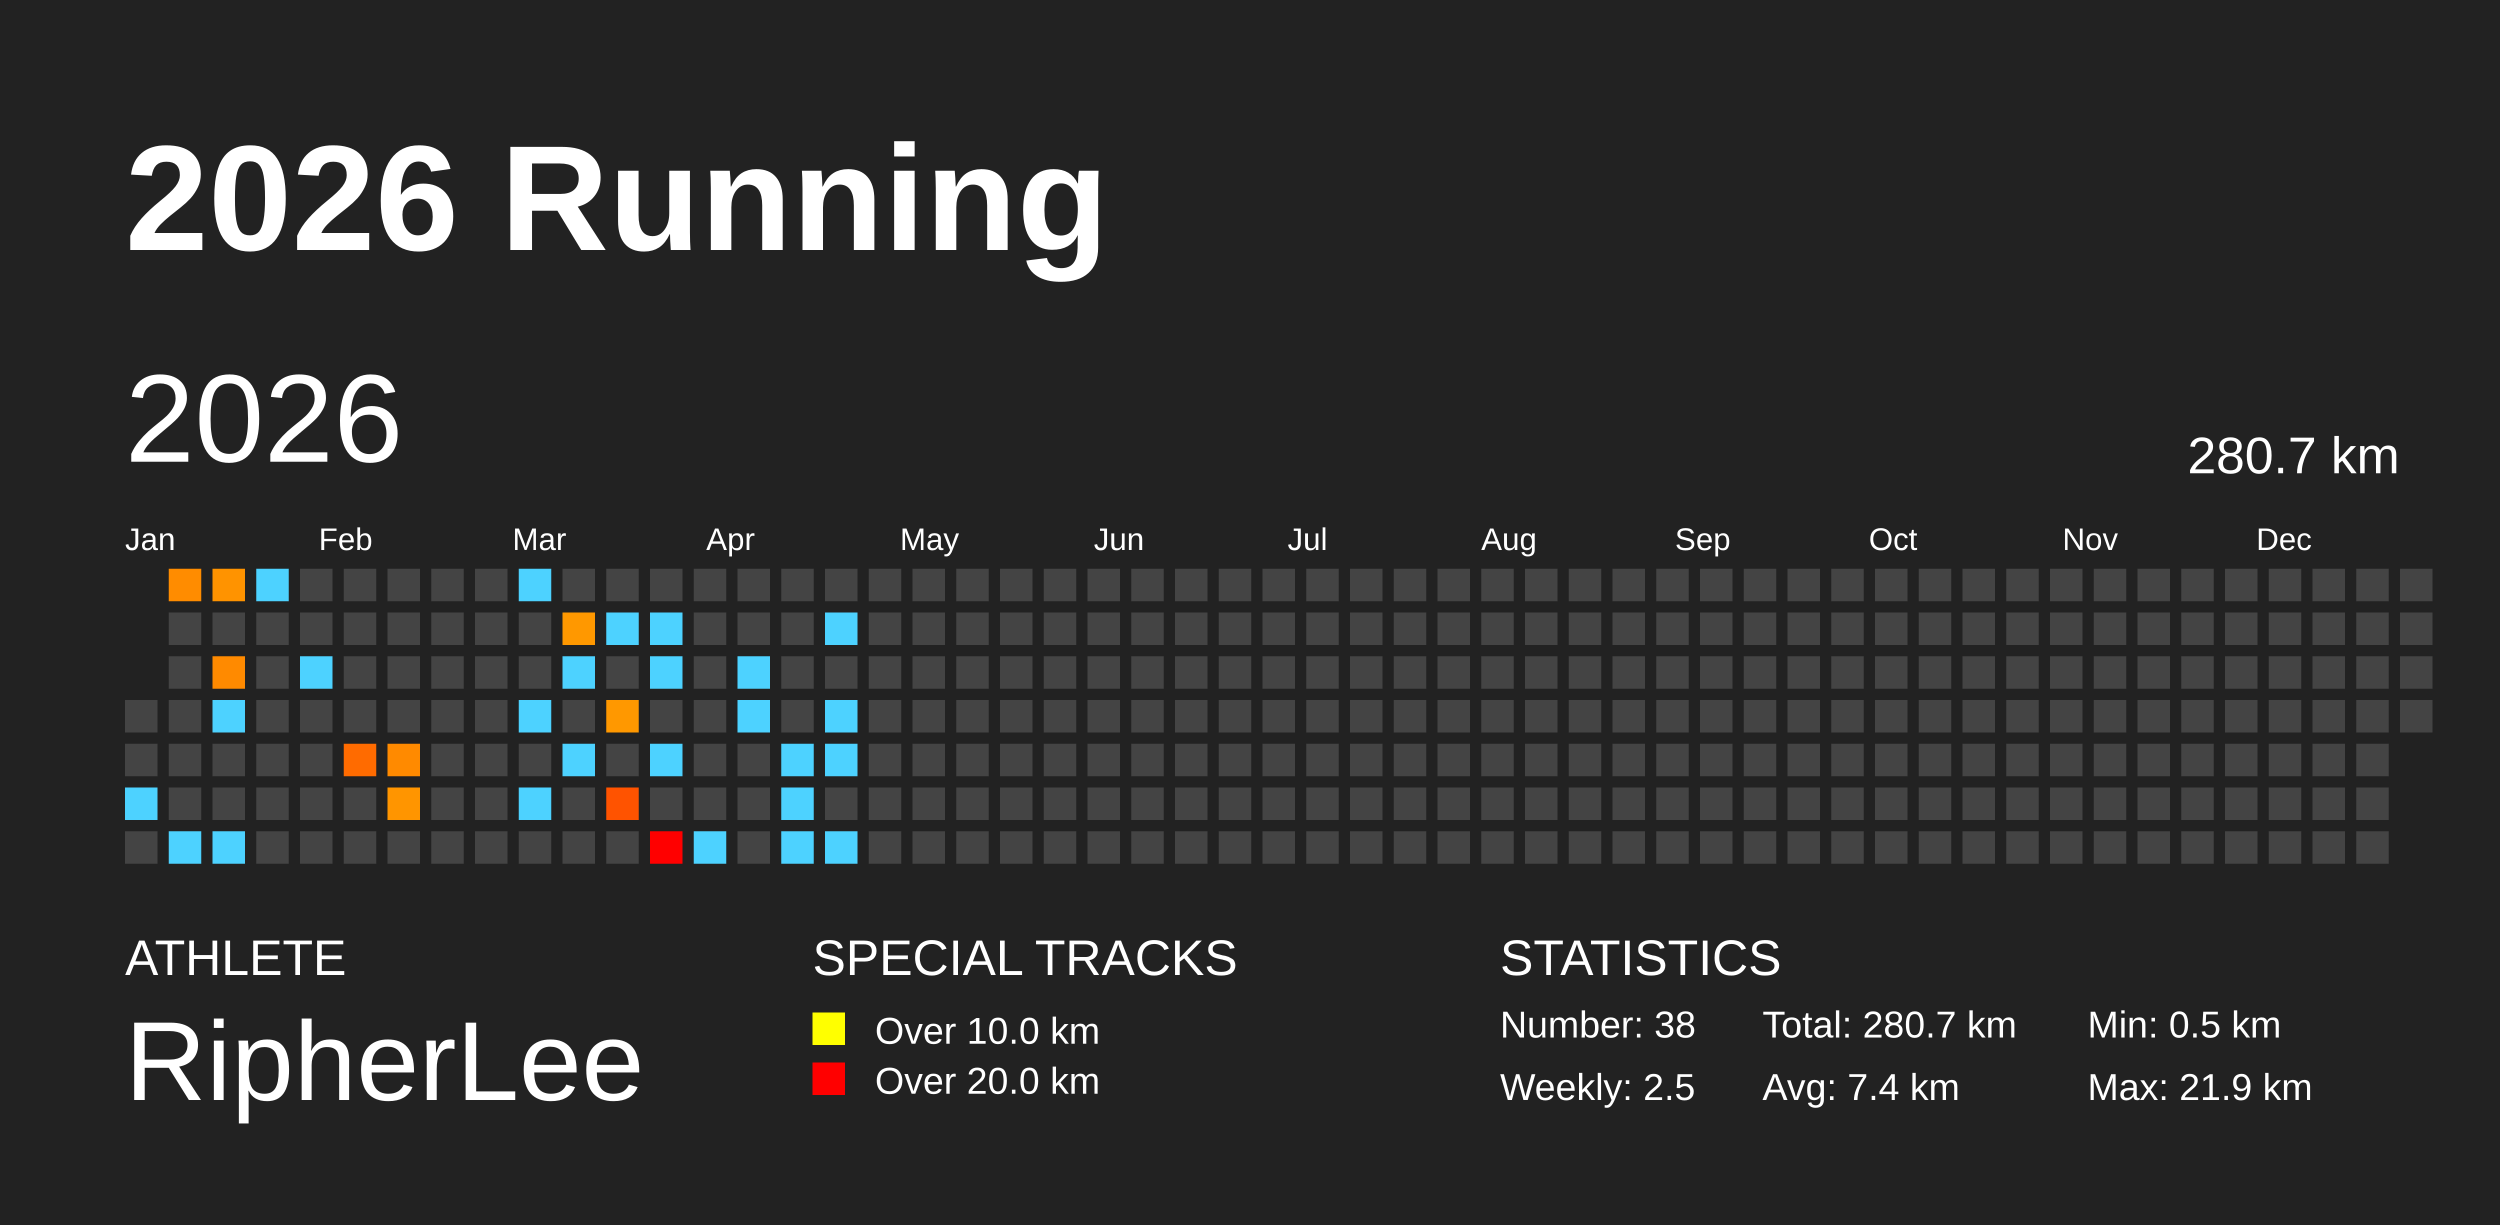
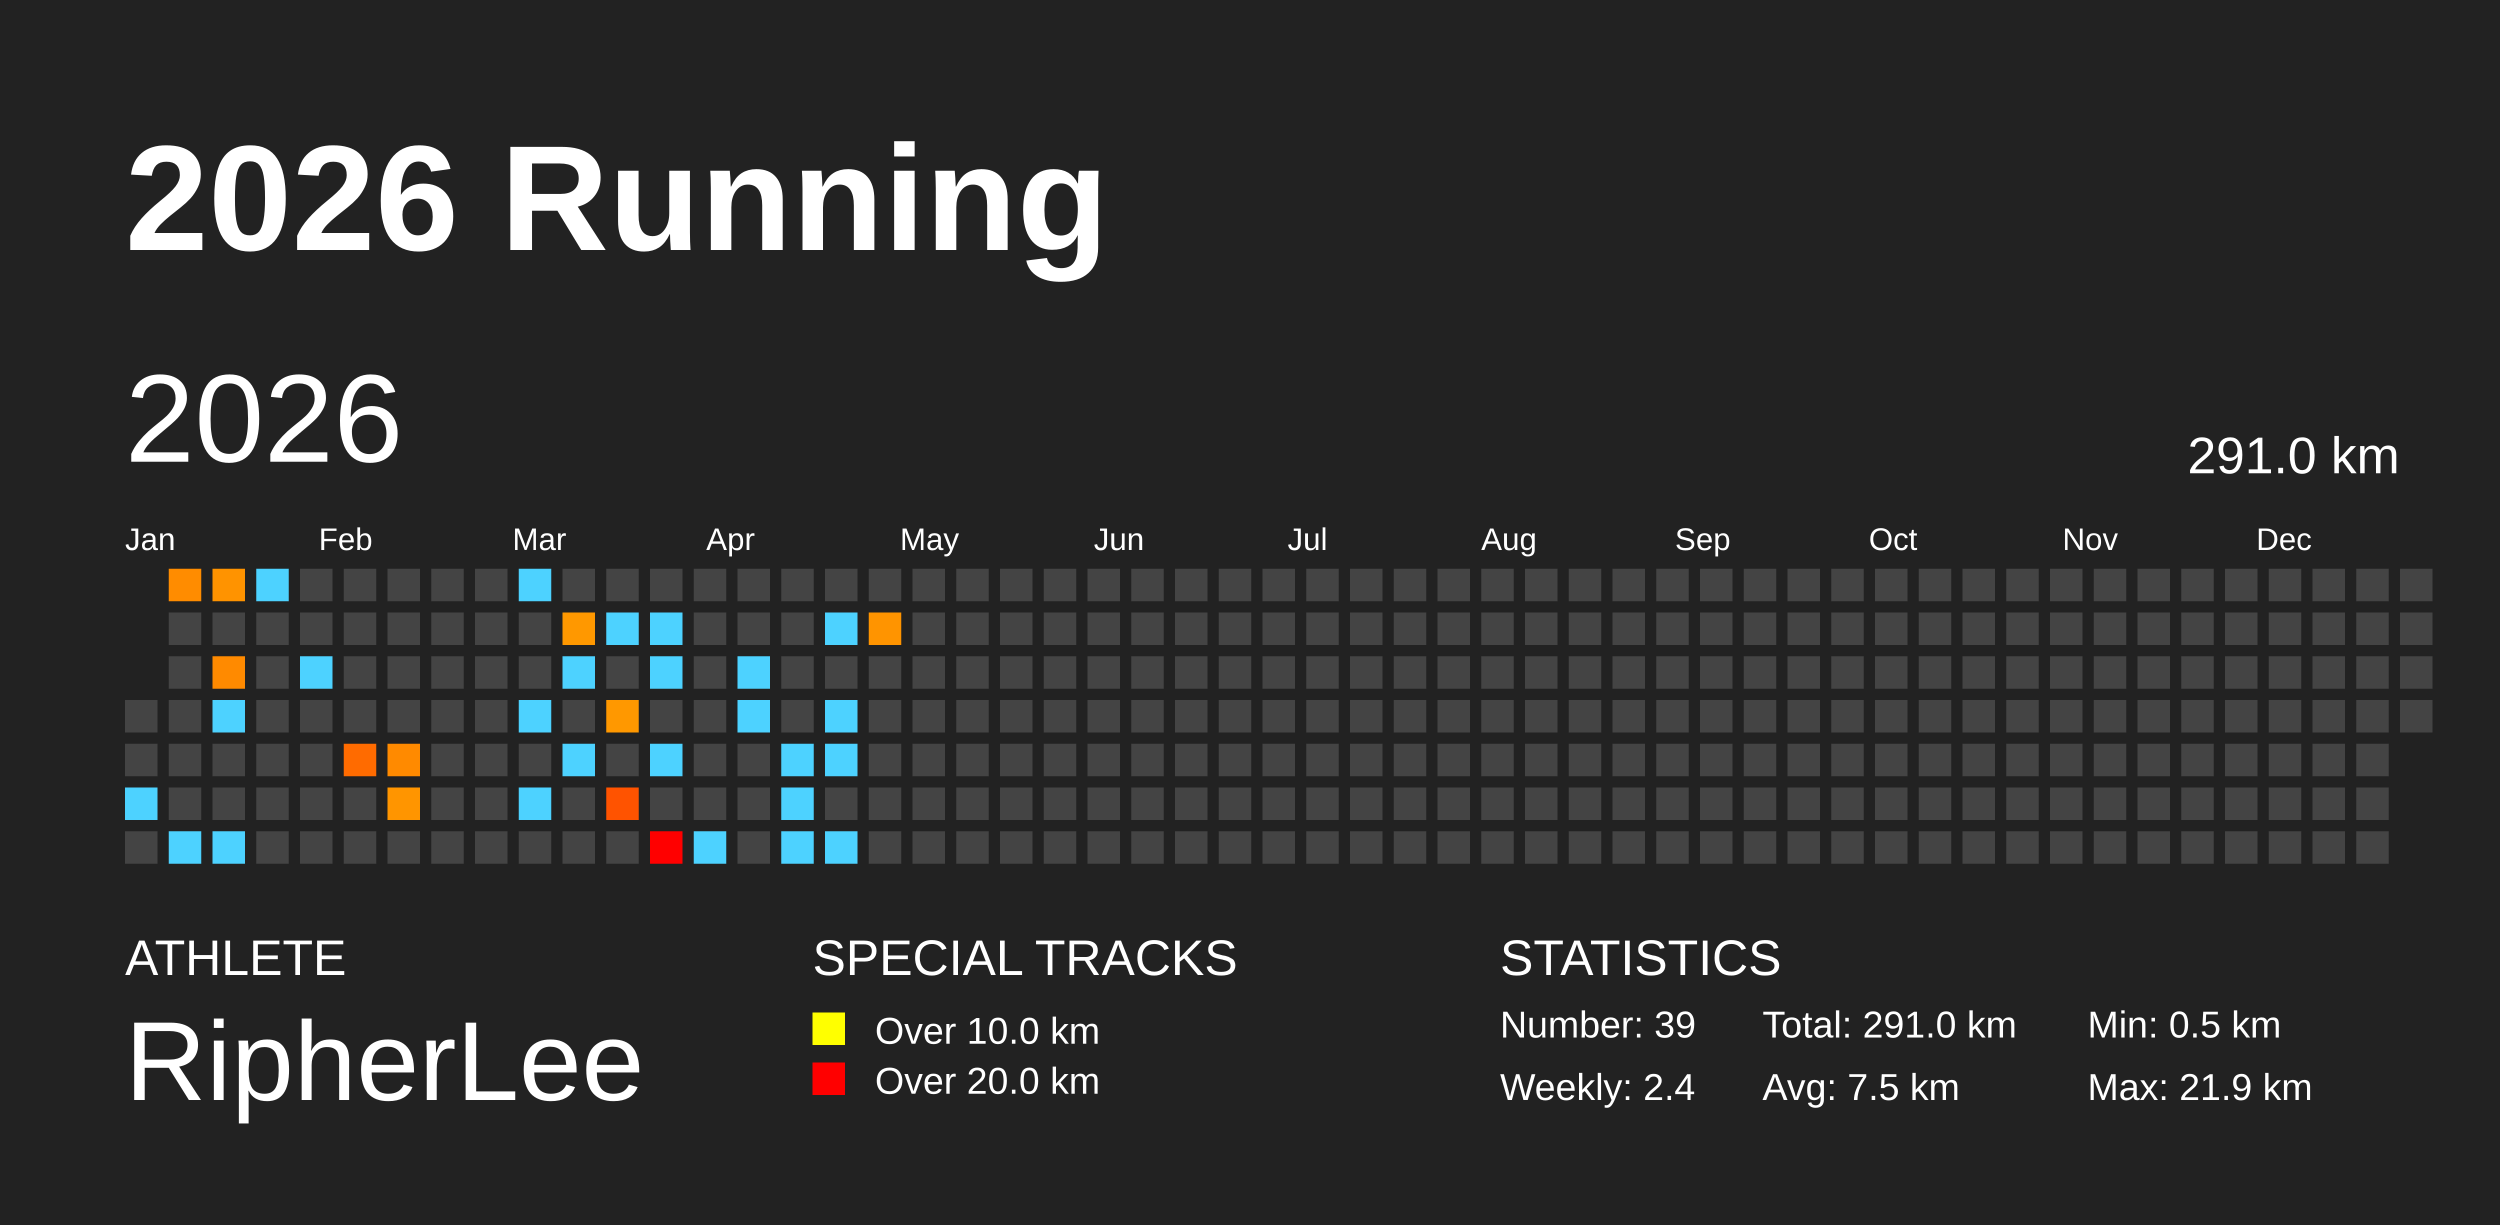
<svg xmlns="http://www.w3.org/2000/svg" baseProfile="full" height="98mm" version="1.1" viewBox="0,0,200,98" width="200mm">
  <defs />
  <rect fill="#222222" height="98" width="200" x="0" y="0" />
  <text fill="#FFFFFF" style="font-size:12px; font-family:Arial; font-weight:bold;" x="10" y="20">2026 Running</text>
  <text fill="#FFFFFF" style="font-size:4px; font-family:Arial" x="10" y="78">ATHLETE</text>
  <text fill="#FFFFFF" style="font-size:9px; font-family:Arial" x="10" y="88">RipherLee</text>
  <text fill="#FFFFFF" style="font-size:4px; font-family:Arial" x="65" y="78">SPECIAL TRACKS</text>
  <rect fill="yellow" height="2.6" width="2.6" x="65" y="81" />
  <text fill="#FFFFFF" style="font-size:3px; font-family:Arial" x="70" y="83.5">Over 10.0 km</text>
  <rect fill="red" height="2.6" width="2.6" x="65" y="85" />
  <text fill="#FFFFFF" style="font-size:3px; font-family:Arial" x="70" y="87.5">Over 20.0 km</text>
  <text fill="#FFFFFF" style="font-size:4px; font-family:Arial" x="120" y="78">STATISTICS</text>
-   <text fill="#FFFFFF" style="font-size:3px; font-family:Arial" x="120" y="83">Number: 38</text>
-   <text fill="#FFFFFF" style="font-size:3px; font-family:Arial" x="120" y="88">Weekly: 2.5</text>
-   <text fill="#FFFFFF" style="font-size:3px; font-family:Arial" x="141" y="83">Total: 280.7 km</text>
-   <text fill="#FFFFFF" style="font-size:3px; font-family:Arial" x="141" y="88">Avg: 7.4 km</text>
+   <text fill="#FFFFFF" style="font-size:3px; font-family:Arial" x="120" y="83">Number: 39</text>
+   <text fill="#FFFFFF" style="font-size:3px; font-family:Arial" x="120" y="88">Weekly: 2.4</text>
+   <text fill="#FFFFFF" style="font-size:3px; font-family:Arial" x="141" y="83">Total: 291.0 km</text>
+   <text fill="#FFFFFF" style="font-size:3px; font-family:Arial" x="141" y="88">Avg: 7.5 km</text>
  <text fill="#FFFFFF" style="font-size:3px; font-family:Arial" x="167" y="83">Min: 0.5 km</text>
  <text fill="#FFFFFF" style="font-size:3px; font-family:Arial" x="167" y="88">Max: 21.9 km</text>
  <text dominant-baseline="hanging" fill="#FFFFFF" style="font-size:10.0px; font-family:Arial;" x="10" y="30">2026</text>
-   <text dominant-baseline="hanging" fill="#FFFFFF" style="font-size:4.125px; font-family:Arial;" x="175" y="35">280.7 km</text>
+   <text dominant-baseline="hanging" fill="#FFFFFF" style="font-size:4.125px; font-family:Arial;" x="175" y="35">291.0 km</text>
  <text fill="#FFFFFF" style="font-size:2.5px; font-family:Arial" x="10.0" y="44">Jan</text>
  <text fill="#FFFFFF" style="font-size:2.5px; font-family:Arial" x="25.5" y="44">Feb</text>
  <text fill="#FFFFFF" style="font-size:2.5px; font-family:Arial" x="41.0" y="44">Mar</text>
  <text fill="#FFFFFF" style="font-size:2.5px; font-family:Arial" x="56.5" y="44">Apr</text>
  <text fill="#FFFFFF" style="font-size:2.5px; font-family:Arial" x="72.0" y="44">May</text>
  <text fill="#FFFFFF" style="font-size:2.5px; font-family:Arial" x="87.5" y="44">Jun</text>
  <text fill="#FFFFFF" style="font-size:2.5px; font-family:Arial" x="103.0" y="44">Jul</text>
  <text fill="#FFFFFF" style="font-size:2.5px; font-family:Arial" x="118.5" y="44">Aug</text>
  <text fill="#FFFFFF" style="font-size:2.5px; font-family:Arial" x="134.0" y="44">Sep</text>
  <text fill="#FFFFFF" style="font-size:2.5px; font-family:Arial" x="149.5" y="44">Oct</text>
  <text fill="#FFFFFF" style="font-size:2.5px; font-family:Arial" x="165.0" y="44">Nov</text>
  <text fill="#FFFFFF" style="font-size:2.5px; font-family:Arial" x="180.5" y="44">Dec</text>
  <rect fill="#444444" height="2.6" width="2.6" x="10.0" y="56.0" />
  <rect fill="#444444" height="2.6" width="2.6" x="10.0" y="59.5" />
  <rect fill="#4dd2ff" height="2.6" width="2.6" x="10.0" y="63.0" />
  <rect fill="#444444" height="2.6" width="2.6" x="10.0" y="66.5" />
  <rect fill="#ff8c00" height="2.6" width="2.6" x="13.5" y="45.5" />
  <rect fill="#444444" height="2.6" width="2.6" x="13.5" y="49.0" />
  <rect fill="#444444" height="2.6" width="2.6" x="13.5" y="52.5" />
  <rect fill="#444444" height="2.6" width="2.6" x="13.5" y="56.0" />
  <rect fill="#444444" height="2.6" width="2.6" x="13.5" y="59.5" />
  <rect fill="#444444" height="2.6" width="2.6" x="13.5" y="63.0" />
  <rect fill="#4dd2ff" height="2.6" width="2.6" x="13.5" y="66.5" />
  <rect fill="#ff9300" height="2.6" width="2.6" x="17.0" y="45.5" />
  <rect fill="#444444" height="2.6" width="2.6" x="17.0" y="49.0" />
  <rect fill="#ff8a00" height="2.6" width="2.6" x="17.0" y="52.5" />
  <rect fill="#4dd2ff" height="2.6" width="2.6" x="17.0" y="56.0" />
  <rect fill="#444444" height="2.6" width="2.6" x="17.0" y="59.5" />
  <rect fill="#444444" height="2.6" width="2.6" x="17.0" y="63.0" />
  <rect fill="#4dd2ff" height="2.6" width="2.6" x="17.0" y="66.5" />
  <rect fill="#4dd2ff" height="2.6" width="2.6" x="20.5" y="45.5" />
  <rect fill="#444444" height="2.6" width="2.6" x="20.5" y="49.0" />
  <rect fill="#444444" height="2.6" width="2.6" x="20.5" y="52.5" />
  <rect fill="#444444" height="2.6" width="2.6" x="20.5" y="56.0" />
  <rect fill="#444444" height="2.6" width="2.6" x="20.5" y="59.5" />
  <rect fill="#444444" height="2.6" width="2.6" x="20.5" y="63.0" />
  <rect fill="#444444" height="2.6" width="2.6" x="20.5" y="66.5" />
  <rect fill="#444444" height="2.6" width="2.6" x="24.0" y="45.5" />
  <rect fill="#444444" height="2.6" width="2.6" x="24.0" y="49.0" />
  <rect fill="#4dd2ff" height="2.6" width="2.6" x="24.0" y="52.5" />
  <rect fill="#444444" height="2.6" width="2.6" x="24.0" y="56.0" />
  <rect fill="#444444" height="2.6" width="2.6" x="24.0" y="59.5" />
  <rect fill="#444444" height="2.6" width="2.6" x="24.0" y="63.0" />
  <rect fill="#444444" height="2.6" width="2.6" x="24.0" y="66.5" />
  <rect fill="#444444" height="2.6" width="2.6" x="27.5" y="45.5" />
  <rect fill="#444444" height="2.6" width="2.6" x="27.5" y="49.0" />
  <rect fill="#444444" height="2.6" width="2.6" x="27.5" y="52.5" />
  <rect fill="#444444" height="2.6" width="2.6" x="27.5" y="56.0" />
  <rect fill="#ff6b00" height="2.6" width="2.6" x="27.5" y="59.5" />
  <rect fill="#444444" height="2.6" width="2.6" x="27.5" y="63.0" />
  <rect fill="#444444" height="2.6" width="2.6" x="27.5" y="66.5" />
  <rect fill="#444444" height="2.6" width="2.6" x="31.0" y="45.5" />
  <rect fill="#444444" height="2.6" width="2.6" x="31.0" y="49.0" />
  <rect fill="#444444" height="2.6" width="2.6" x="31.0" y="52.5" />
  <rect fill="#444444" height="2.6" width="2.6" x="31.0" y="56.0" />
  <rect fill="#ff8a00" height="2.6" width="2.6" x="31.0" y="59.5" />
  <rect fill="#ff9500" height="2.6" width="2.6" x="31.0" y="63.0" />
  <rect fill="#444444" height="2.6" width="2.6" x="31.0" y="66.5" />
  <rect fill="#444444" height="2.6" width="2.6" x="34.5" y="45.5" />
  <rect fill="#444444" height="2.6" width="2.6" x="34.5" y="49.0" />
  <rect fill="#444444" height="2.6" width="2.6" x="34.5" y="52.5" />
  <rect fill="#444444" height="2.6" width="2.6" x="34.5" y="56.0" />
  <rect fill="#444444" height="2.6" width="2.6" x="34.5" y="59.5" />
  <rect fill="#444444" height="2.6" width="2.6" x="34.5" y="63.0" />
  <rect fill="#444444" height="2.6" width="2.6" x="34.5" y="66.5" />
  <rect fill="#444444" height="2.6" width="2.6" x="38.0" y="45.5" />
  <rect fill="#444444" height="2.6" width="2.6" x="38.0" y="49.0" />
  <rect fill="#444444" height="2.6" width="2.6" x="38.0" y="52.5" />
  <rect fill="#444444" height="2.6" width="2.6" x="38.0" y="56.0" />
  <rect fill="#444444" height="2.6" width="2.6" x="38.0" y="59.5" />
  <rect fill="#444444" height="2.6" width="2.6" x="38.0" y="63.0" />
  <rect fill="#444444" height="2.6" width="2.6" x="38.0" y="66.5" />
  <rect fill="#4dd2ff" height="2.6" width="2.6" x="41.5" y="45.5" />
  <rect fill="#444444" height="2.6" width="2.6" x="41.5" y="49.0" />
  <rect fill="#444444" height="2.6" width="2.6" x="41.5" y="52.5" />
  <rect fill="#4dd2ff" height="2.6" width="2.6" x="41.5" y="56.0" />
  <rect fill="#444444" height="2.6" width="2.6" x="41.5" y="59.5" />
  <rect fill="#4dd2ff" height="2.6" width="2.6" x="41.5" y="63.0" />
  <rect fill="#444444" height="2.6" width="2.6" x="41.5" y="66.5" />
  <rect fill="#444444" height="2.6" width="2.6" x="45.0" y="45.5" />
  <rect fill="#ff9800" height="2.6" width="2.6" x="45.0" y="49.0" />
  <rect fill="#4dd2ff" height="2.6" width="2.6" x="45.0" y="52.5" />
  <rect fill="#444444" height="2.6" width="2.6" x="45.0" y="56.0" />
  <rect fill="#4dd2ff" height="2.6" width="2.6" x="45.0" y="59.5" />
  <rect fill="#444444" height="2.6" width="2.6" x="45.0" y="63.0" />
  <rect fill="#444444" height="2.6" width="2.6" x="45.0" y="66.5" />
  <rect fill="#444444" height="2.6" width="2.6" x="48.5" y="45.5" />
  <rect fill="#4dd2ff" height="2.6" width="2.6" x="48.5" y="49.0" />
  <rect fill="#444444" height="2.6" width="2.6" x="48.5" y="52.5" />
  <rect fill="#ff9800" height="2.6" width="2.6" x="48.5" y="56.0" />
  <rect fill="#444444" height="2.6" width="2.6" x="48.5" y="59.5" />
  <rect fill="#ff5300" height="2.6" width="2.6" x="48.5" y="63.0" />
  <rect fill="#444444" height="2.6" width="2.6" x="48.5" y="66.5" />
  <rect fill="#444444" height="2.6" width="2.6" x="52.0" y="45.5" />
  <rect fill="#4dd2ff" height="2.6" width="2.6" x="52.0" y="49.0" />
  <rect fill="#4dd2ff" height="2.6" width="2.6" x="52.0" y="52.5" />
  <rect fill="#444444" height="2.6" width="2.6" x="52.0" y="56.0" />
  <rect fill="#4dd2ff" height="2.6" width="2.6" x="52.0" y="59.5" />
  <rect fill="#444444" height="2.6" width="2.6" x="52.0" y="63.0" />
  <rect fill="red" height="2.6" width="2.6" x="52.0" y="66.5" />
  <rect fill="#444444" height="2.6" width="2.6" x="55.5" y="45.5" />
  <rect fill="#444444" height="2.6" width="2.6" x="55.5" y="49.0" />
  <rect fill="#444444" height="2.6" width="2.6" x="55.5" y="52.5" />
  <rect fill="#444444" height="2.6" width="2.6" x="55.5" y="56.0" />
  <rect fill="#444444" height="2.6" width="2.6" x="55.5" y="59.5" />
  <rect fill="#444444" height="2.6" width="2.6" x="55.5" y="63.0" />
  <rect fill="#4dd2ff" height="2.6" width="2.6" x="55.5" y="66.5" />
  <rect fill="#444444" height="2.6" width="2.6" x="59.0" y="45.5" />
  <rect fill="#444444" height="2.6" width="2.6" x="59.0" y="49.0" />
  <rect fill="#4dd2ff" height="2.6" width="2.6" x="59.0" y="52.5" />
  <rect fill="#4dd2ff" height="2.6" width="2.6" x="59.0" y="56.0" />
  <rect fill="#444444" height="2.6" width="2.6" x="59.0" y="59.5" />
  <rect fill="#444444" height="2.6" width="2.6" x="59.0" y="63.0" />
  <rect fill="#444444" height="2.6" width="2.6" x="59.0" y="66.5" />
  <rect fill="#444444" height="2.6" width="2.6" x="62.5" y="45.5" />
  <rect fill="#444444" height="2.6" width="2.6" x="62.5" y="49.0" />
  <rect fill="#444444" height="2.6" width="2.6" x="62.5" y="52.5" />
  <rect fill="#444444" height="2.6" width="2.6" x="62.5" y="56.0" />
  <rect fill="#4dd2ff" height="2.6" width="2.6" x="62.5" y="59.5" />
  <rect fill="#4dd2ff" height="2.6" width="2.6" x="62.5" y="63.0" />
  <rect fill="#4dd2ff" height="2.6" width="2.6" x="62.5" y="66.5" />
  <rect fill="#444444" height="2.6" width="2.6" x="66.0" y="45.5" />
  <rect fill="#4dd2ff" height="2.6" width="2.6" x="66.0" y="49.0" />
  <rect fill="#444444" height="2.6" width="2.6" x="66.0" y="52.5" />
  <rect fill="#4dd2ff" height="2.6" width="2.6" x="66.0" y="56.0" />
  <rect fill="#4dd2ff" height="2.6" width="2.6" x="66.0" y="59.5" />
  <rect fill="#444444" height="2.6" width="2.6" x="66.0" y="63.0" />
  <rect fill="#4dd2ff" height="2.6" width="2.6" x="66.0" y="66.5" />
  <rect fill="#444444" height="2.6" width="2.6" x="69.5" y="45.5" />
-   <rect fill="#444444" height="2.6" width="2.6" x="69.5" y="49.0" />
+   <rect fill="#ff9400" height="2.6" width="2.6" x="69.5" y="49.0" />
  <rect fill="#444444" height="2.6" width="2.6" x="69.5" y="52.5" />
  <rect fill="#444444" height="2.6" width="2.6" x="69.5" y="56.0" />
  <rect fill="#444444" height="2.6" width="2.6" x="69.5" y="59.5" />
  <rect fill="#444444" height="2.6" width="2.6" x="69.5" y="63.0" />
  <rect fill="#444444" height="2.6" width="2.6" x="69.5" y="66.5" />
  <rect fill="#444444" height="2.6" width="2.6" x="73.0" y="45.5" />
  <rect fill="#444444" height="2.6" width="2.6" x="73.0" y="49.0" />
  <rect fill="#444444" height="2.6" width="2.6" x="73.0" y="52.5" />
  <rect fill="#444444" height="2.6" width="2.6" x="73.0" y="56.0" />
  <rect fill="#444444" height="2.6" width="2.6" x="73.0" y="59.5" />
  <rect fill="#444444" height="2.6" width="2.6" x="73.0" y="63.0" />
  <rect fill="#444444" height="2.6" width="2.6" x="73.0" y="66.5" />
  <rect fill="#444444" height="2.6" width="2.6" x="76.5" y="45.5" />
  <rect fill="#444444" height="2.6" width="2.6" x="76.5" y="49.0" />
  <rect fill="#444444" height="2.6" width="2.6" x="76.5" y="52.5" />
  <rect fill="#444444" height="2.6" width="2.6" x="76.5" y="56.0" />
  <rect fill="#444444" height="2.6" width="2.6" x="76.5" y="59.5" />
  <rect fill="#444444" height="2.6" width="2.6" x="76.5" y="63.0" />
  <rect fill="#444444" height="2.6" width="2.6" x="76.5" y="66.5" />
  <rect fill="#444444" height="2.6" width="2.6" x="80.0" y="45.5" />
  <rect fill="#444444" height="2.6" width="2.6" x="80.0" y="49.0" />
  <rect fill="#444444" height="2.6" width="2.6" x="80.0" y="52.5" />
  <rect fill="#444444" height="2.6" width="2.6" x="80.0" y="56.0" />
  <rect fill="#444444" height="2.6" width="2.6" x="80.0" y="59.5" />
  <rect fill="#444444" height="2.6" width="2.6" x="80.0" y="63.0" />
  <rect fill="#444444" height="2.6" width="2.6" x="80.0" y="66.5" />
  <rect fill="#444444" height="2.6" width="2.6" x="83.5" y="45.5" />
  <rect fill="#444444" height="2.6" width="2.6" x="83.5" y="49.0" />
  <rect fill="#444444" height="2.6" width="2.6" x="83.5" y="52.5" />
  <rect fill="#444444" height="2.6" width="2.6" x="83.5" y="56.0" />
  <rect fill="#444444" height="2.6" width="2.6" x="83.5" y="59.5" />
  <rect fill="#444444" height="2.6" width="2.6" x="83.5" y="63.0" />
  <rect fill="#444444" height="2.6" width="2.6" x="83.5" y="66.5" />
  <rect fill="#444444" height="2.6" width="2.6" x="87.0" y="45.5" />
  <rect fill="#444444" height="2.6" width="2.6" x="87.0" y="49.0" />
  <rect fill="#444444" height="2.6" width="2.6" x="87.0" y="52.5" />
  <rect fill="#444444" height="2.6" width="2.6" x="87.0" y="56.0" />
  <rect fill="#444444" height="2.6" width="2.6" x="87.0" y="59.5" />
  <rect fill="#444444" height="2.6" width="2.6" x="87.0" y="63.0" />
  <rect fill="#444444" height="2.6" width="2.6" x="87.0" y="66.5" />
  <rect fill="#444444" height="2.6" width="2.6" x="90.5" y="45.5" />
  <rect fill="#444444" height="2.6" width="2.6" x="90.5" y="49.0" />
  <rect fill="#444444" height="2.6" width="2.6" x="90.5" y="52.5" />
  <rect fill="#444444" height="2.6" width="2.6" x="90.5" y="56.0" />
  <rect fill="#444444" height="2.6" width="2.6" x="90.5" y="59.5" />
  <rect fill="#444444" height="2.6" width="2.6" x="90.5" y="63.0" />
  <rect fill="#444444" height="2.6" width="2.6" x="90.5" y="66.5" />
  <rect fill="#444444" height="2.6" width="2.6" x="94.0" y="45.5" />
  <rect fill="#444444" height="2.6" width="2.6" x="94.0" y="49.0" />
  <rect fill="#444444" height="2.6" width="2.6" x="94.0" y="52.5" />
  <rect fill="#444444" height="2.6" width="2.6" x="94.0" y="56.0" />
  <rect fill="#444444" height="2.6" width="2.6" x="94.0" y="59.5" />
  <rect fill="#444444" height="2.6" width="2.6" x="94.0" y="63.0" />
  <rect fill="#444444" height="2.6" width="2.6" x="94.0" y="66.5" />
  <rect fill="#444444" height="2.6" width="2.6" x="97.5" y="45.5" />
  <rect fill="#444444" height="2.6" width="2.6" x="97.5" y="49.0" />
  <rect fill="#444444" height="2.6" width="2.6" x="97.5" y="52.5" />
  <rect fill="#444444" height="2.6" width="2.6" x="97.5" y="56.0" />
  <rect fill="#444444" height="2.6" width="2.6" x="97.5" y="59.5" />
  <rect fill="#444444" height="2.6" width="2.6" x="97.5" y="63.0" />
  <rect fill="#444444" height="2.6" width="2.6" x="97.5" y="66.5" />
  <rect fill="#444444" height="2.6" width="2.6" x="101.0" y="45.5" />
  <rect fill="#444444" height="2.6" width="2.6" x="101.0" y="49.0" />
  <rect fill="#444444" height="2.6" width="2.6" x="101.0" y="52.5" />
  <rect fill="#444444" height="2.6" width="2.6" x="101.0" y="56.0" />
  <rect fill="#444444" height="2.6" width="2.6" x="101.0" y="59.5" />
  <rect fill="#444444" height="2.6" width="2.6" x="101.0" y="63.0" />
  <rect fill="#444444" height="2.6" width="2.6" x="101.0" y="66.5" />
  <rect fill="#444444" height="2.6" width="2.6" x="104.5" y="45.5" />
  <rect fill="#444444" height="2.6" width="2.6" x="104.5" y="49.0" />
  <rect fill="#444444" height="2.6" width="2.6" x="104.5" y="52.5" />
  <rect fill="#444444" height="2.6" width="2.6" x="104.5" y="56.0" />
  <rect fill="#444444" height="2.6" width="2.6" x="104.5" y="59.5" />
  <rect fill="#444444" height="2.6" width="2.6" x="104.5" y="63.0" />
  <rect fill="#444444" height="2.6" width="2.6" x="104.5" y="66.5" />
  <rect fill="#444444" height="2.6" width="2.6" x="108.0" y="45.5" />
  <rect fill="#444444" height="2.6" width="2.6" x="108.0" y="49.0" />
  <rect fill="#444444" height="2.6" width="2.6" x="108.0" y="52.5" />
  <rect fill="#444444" height="2.6" width="2.6" x="108.0" y="56.0" />
  <rect fill="#444444" height="2.6" width="2.6" x="108.0" y="59.5" />
  <rect fill="#444444" height="2.6" width="2.6" x="108.0" y="63.0" />
  <rect fill="#444444" height="2.6" width="2.6" x="108.0" y="66.5" />
  <rect fill="#444444" height="2.6" width="2.6" x="111.5" y="45.5" />
  <rect fill="#444444" height="2.6" width="2.6" x="111.5" y="49.0" />
  <rect fill="#444444" height="2.6" width="2.6" x="111.5" y="52.5" />
  <rect fill="#444444" height="2.6" width="2.6" x="111.5" y="56.0" />
  <rect fill="#444444" height="2.6" width="2.6" x="111.5" y="59.5" />
  <rect fill="#444444" height="2.6" width="2.6" x="111.5" y="63.0" />
  <rect fill="#444444" height="2.6" width="2.6" x="111.5" y="66.5" />
  <rect fill="#444444" height="2.6" width="2.6" x="115.0" y="45.5" />
  <rect fill="#444444" height="2.6" width="2.6" x="115.0" y="49.0" />
  <rect fill="#444444" height="2.6" width="2.6" x="115.0" y="52.5" />
  <rect fill="#444444" height="2.6" width="2.6" x="115.0" y="56.0" />
  <rect fill="#444444" height="2.6" width="2.6" x="115.0" y="59.5" />
  <rect fill="#444444" height="2.6" width="2.6" x="115.0" y="63.0" />
  <rect fill="#444444" height="2.6" width="2.6" x="115.0" y="66.5" />
  <rect fill="#444444" height="2.6" width="2.6" x="118.5" y="45.5" />
  <rect fill="#444444" height="2.6" width="2.6" x="118.5" y="49.0" />
  <rect fill="#444444" height="2.6" width="2.6" x="118.5" y="52.5" />
  <rect fill="#444444" height="2.6" width="2.6" x="118.5" y="56.0" />
  <rect fill="#444444" height="2.6" width="2.6" x="118.5" y="59.5" />
  <rect fill="#444444" height="2.6" width="2.6" x="118.5" y="63.0" />
  <rect fill="#444444" height="2.6" width="2.6" x="118.5" y="66.5" />
  <rect fill="#444444" height="2.6" width="2.6" x="122.0" y="45.5" />
  <rect fill="#444444" height="2.6" width="2.6" x="122.0" y="49.0" />
  <rect fill="#444444" height="2.6" width="2.6" x="122.0" y="52.5" />
  <rect fill="#444444" height="2.6" width="2.6" x="122.0" y="56.0" />
  <rect fill="#444444" height="2.6" width="2.6" x="122.0" y="59.5" />
  <rect fill="#444444" height="2.6" width="2.6" x="122.0" y="63.0" />
  <rect fill="#444444" height="2.6" width="2.6" x="122.0" y="66.5" />
  <rect fill="#444444" height="2.6" width="2.6" x="125.5" y="45.5" />
  <rect fill="#444444" height="2.6" width="2.6" x="125.5" y="49.0" />
  <rect fill="#444444" height="2.6" width="2.6" x="125.5" y="52.5" />
  <rect fill="#444444" height="2.6" width="2.6" x="125.5" y="56.0" />
  <rect fill="#444444" height="2.6" width="2.6" x="125.5" y="59.5" />
  <rect fill="#444444" height="2.6" width="2.6" x="125.5" y="63.0" />
  <rect fill="#444444" height="2.6" width="2.6" x="125.5" y="66.5" />
  <rect fill="#444444" height="2.6" width="2.6" x="129.0" y="45.5" />
  <rect fill="#444444" height="2.6" width="2.6" x="129.0" y="49.0" />
  <rect fill="#444444" height="2.6" width="2.6" x="129.0" y="52.5" />
  <rect fill="#444444" height="2.6" width="2.6" x="129.0" y="56.0" />
  <rect fill="#444444" height="2.6" width="2.6" x="129.0" y="59.5" />
  <rect fill="#444444" height="2.6" width="2.6" x="129.0" y="63.0" />
  <rect fill="#444444" height="2.6" width="2.6" x="129.0" y="66.5" />
  <rect fill="#444444" height="2.6" width="2.6" x="132.5" y="45.5" />
  <rect fill="#444444" height="2.6" width="2.6" x="132.5" y="49.0" />
  <rect fill="#444444" height="2.6" width="2.6" x="132.5" y="52.5" />
  <rect fill="#444444" height="2.6" width="2.6" x="132.5" y="56.0" />
  <rect fill="#444444" height="2.6" width="2.6" x="132.5" y="59.5" />
  <rect fill="#444444" height="2.6" width="2.6" x="132.5" y="63.0" />
  <rect fill="#444444" height="2.6" width="2.6" x="132.5" y="66.5" />
  <rect fill="#444444" height="2.6" width="2.6" x="136.0" y="45.5" />
  <rect fill="#444444" height="2.6" width="2.6" x="136.0" y="49.0" />
  <rect fill="#444444" height="2.6" width="2.6" x="136.0" y="52.5" />
  <rect fill="#444444" height="2.6" width="2.6" x="136.0" y="56.0" />
  <rect fill="#444444" height="2.6" width="2.6" x="136.0" y="59.5" />
  <rect fill="#444444" height="2.6" width="2.6" x="136.0" y="63.0" />
  <rect fill="#444444" height="2.6" width="2.6" x="136.0" y="66.5" />
  <rect fill="#444444" height="2.6" width="2.6" x="139.5" y="45.5" />
  <rect fill="#444444" height="2.6" width="2.6" x="139.5" y="49.0" />
  <rect fill="#444444" height="2.6" width="2.6" x="139.5" y="52.5" />
  <rect fill="#444444" height="2.6" width="2.6" x="139.5" y="56.0" />
  <rect fill="#444444" height="2.6" width="2.6" x="139.5" y="59.5" />
  <rect fill="#444444" height="2.6" width="2.6" x="139.5" y="63.0" />
  <rect fill="#444444" height="2.6" width="2.6" x="139.5" y="66.5" />
  <rect fill="#444444" height="2.6" width="2.6" x="143.0" y="45.5" />
  <rect fill="#444444" height="2.6" width="2.6" x="143.0" y="49.0" />
  <rect fill="#444444" height="2.6" width="2.6" x="143.0" y="52.5" />
  <rect fill="#444444" height="2.6" width="2.6" x="143.0" y="56.0" />
  <rect fill="#444444" height="2.6" width="2.6" x="143.0" y="59.5" />
  <rect fill="#444444" height="2.6" width="2.6" x="143.0" y="63.0" />
  <rect fill="#444444" height="2.6" width="2.6" x="143.0" y="66.5" />
  <rect fill="#444444" height="2.6" width="2.6" x="146.5" y="45.5" />
  <rect fill="#444444" height="2.6" width="2.6" x="146.5" y="49.0" />
  <rect fill="#444444" height="2.6" width="2.6" x="146.5" y="52.5" />
  <rect fill="#444444" height="2.6" width="2.6" x="146.5" y="56.0" />
  <rect fill="#444444" height="2.6" width="2.6" x="146.5" y="59.5" />
  <rect fill="#444444" height="2.6" width="2.6" x="146.5" y="63.0" />
  <rect fill="#444444" height="2.6" width="2.6" x="146.5" y="66.5" />
  <rect fill="#444444" height="2.6" width="2.6" x="150.0" y="45.5" />
  <rect fill="#444444" height="2.6" width="2.6" x="150.0" y="49.0" />
  <rect fill="#444444" height="2.6" width="2.6" x="150.0" y="52.5" />
  <rect fill="#444444" height="2.6" width="2.6" x="150.0" y="56.0" />
  <rect fill="#444444" height="2.6" width="2.6" x="150.0" y="59.5" />
  <rect fill="#444444" height="2.6" width="2.6" x="150.0" y="63.0" />
  <rect fill="#444444" height="2.6" width="2.6" x="150.0" y="66.5" />
  <rect fill="#444444" height="2.6" width="2.6" x="153.5" y="45.5" />
  <rect fill="#444444" height="2.6" width="2.6" x="153.5" y="49.0" />
  <rect fill="#444444" height="2.6" width="2.6" x="153.5" y="52.5" />
  <rect fill="#444444" height="2.6" width="2.6" x="153.5" y="56.0" />
  <rect fill="#444444" height="2.6" width="2.6" x="153.5" y="59.5" />
  <rect fill="#444444" height="2.6" width="2.6" x="153.5" y="63.0" />
  <rect fill="#444444" height="2.6" width="2.6" x="153.5" y="66.5" />
  <rect fill="#444444" height="2.6" width="2.6" x="157.0" y="45.5" />
  <rect fill="#444444" height="2.6" width="2.6" x="157.0" y="49.0" />
  <rect fill="#444444" height="2.6" width="2.6" x="157.0" y="52.5" />
  <rect fill="#444444" height="2.6" width="2.6" x="157.0" y="56.0" />
  <rect fill="#444444" height="2.6" width="2.6" x="157.0" y="59.5" />
  <rect fill="#444444" height="2.6" width="2.6" x="157.0" y="63.0" />
  <rect fill="#444444" height="2.6" width="2.6" x="157.0" y="66.5" />
  <rect fill="#444444" height="2.6" width="2.6" x="160.5" y="45.5" />
  <rect fill="#444444" height="2.6" width="2.6" x="160.5" y="49.0" />
  <rect fill="#444444" height="2.6" width="2.6" x="160.5" y="52.5" />
  <rect fill="#444444" height="2.6" width="2.6" x="160.5" y="56.0" />
  <rect fill="#444444" height="2.6" width="2.6" x="160.5" y="59.5" />
  <rect fill="#444444" height="2.6" width="2.6" x="160.5" y="63.0" />
  <rect fill="#444444" height="2.6" width="2.6" x="160.5" y="66.5" />
  <rect fill="#444444" height="2.6" width="2.6" x="164.0" y="45.5" />
  <rect fill="#444444" height="2.6" width="2.6" x="164.0" y="49.0" />
  <rect fill="#444444" height="2.6" width="2.6" x="164.0" y="52.5" />
  <rect fill="#444444" height="2.6" width="2.6" x="164.0" y="56.0" />
  <rect fill="#444444" height="2.6" width="2.6" x="164.0" y="59.5" />
  <rect fill="#444444" height="2.6" width="2.6" x="164.0" y="63.0" />
  <rect fill="#444444" height="2.6" width="2.6" x="164.0" y="66.5" />
  <rect fill="#444444" height="2.6" width="2.6" x="167.5" y="45.5" />
  <rect fill="#444444" height="2.6" width="2.6" x="167.5" y="49.0" />
  <rect fill="#444444" height="2.6" width="2.6" x="167.5" y="52.5" />
  <rect fill="#444444" height="2.6" width="2.6" x="167.5" y="56.0" />
  <rect fill="#444444" height="2.6" width="2.6" x="167.5" y="59.5" />
  <rect fill="#444444" height="2.6" width="2.6" x="167.5" y="63.0" />
  <rect fill="#444444" height="2.6" width="2.6" x="167.5" y="66.5" />
  <rect fill="#444444" height="2.6" width="2.6" x="171.0" y="45.5" />
  <rect fill="#444444" height="2.6" width="2.6" x="171.0" y="49.0" />
  <rect fill="#444444" height="2.6" width="2.6" x="171.0" y="52.5" />
  <rect fill="#444444" height="2.6" width="2.6" x="171.0" y="56.0" />
  <rect fill="#444444" height="2.6" width="2.6" x="171.0" y="59.5" />
  <rect fill="#444444" height="2.6" width="2.6" x="171.0" y="63.0" />
  <rect fill="#444444" height="2.6" width="2.6" x="171.0" y="66.5" />
  <rect fill="#444444" height="2.6" width="2.6" x="174.5" y="45.5" />
  <rect fill="#444444" height="2.6" width="2.6" x="174.5" y="49.0" />
  <rect fill="#444444" height="2.6" width="2.6" x="174.5" y="52.5" />
  <rect fill="#444444" height="2.6" width="2.6" x="174.5" y="56.0" />
  <rect fill="#444444" height="2.6" width="2.6" x="174.5" y="59.5" />
  <rect fill="#444444" height="2.6" width="2.6" x="174.5" y="63.0" />
  <rect fill="#444444" height="2.6" width="2.6" x="174.5" y="66.5" />
  <rect fill="#444444" height="2.6" width="2.6" x="178.0" y="45.5" />
  <rect fill="#444444" height="2.6" width="2.6" x="178.0" y="49.0" />
  <rect fill="#444444" height="2.6" width="2.6" x="178.0" y="52.5" />
  <rect fill="#444444" height="2.6" width="2.6" x="178.0" y="56.0" />
  <rect fill="#444444" height="2.6" width="2.6" x="178.0" y="59.5" />
  <rect fill="#444444" height="2.6" width="2.6" x="178.0" y="63.0" />
  <rect fill="#444444" height="2.6" width="2.6" x="178.0" y="66.5" />
  <rect fill="#444444" height="2.6" width="2.6" x="181.5" y="45.5" />
  <rect fill="#444444" height="2.6" width="2.6" x="181.5" y="49.0" />
  <rect fill="#444444" height="2.6" width="2.6" x="181.5" y="52.5" />
  <rect fill="#444444" height="2.6" width="2.6" x="181.5" y="56.0" />
  <rect fill="#444444" height="2.6" width="2.6" x="181.5" y="59.5" />
  <rect fill="#444444" height="2.6" width="2.6" x="181.5" y="63.0" />
  <rect fill="#444444" height="2.6" width="2.6" x="181.5" y="66.5" />
  <rect fill="#444444" height="2.6" width="2.6" x="185.0" y="45.5" />
  <rect fill="#444444" height="2.6" width="2.6" x="185.0" y="49.0" />
  <rect fill="#444444" height="2.6" width="2.6" x="185.0" y="52.5" />
  <rect fill="#444444" height="2.6" width="2.6" x="185.0" y="56.0" />
  <rect fill="#444444" height="2.6" width="2.6" x="185.0" y="59.5" />
  <rect fill="#444444" height="2.6" width="2.6" x="185.0" y="63.0" />
  <rect fill="#444444" height="2.6" width="2.6" x="185.0" y="66.5" />
  <rect fill="#444444" height="2.6" width="2.6" x="188.5" y="45.5" />
  <rect fill="#444444" height="2.6" width="2.6" x="188.5" y="49.0" />
  <rect fill="#444444" height="2.6" width="2.6" x="188.5" y="52.5" />
  <rect fill="#444444" height="2.6" width="2.6" x="188.5" y="56.0" />
  <rect fill="#444444" height="2.6" width="2.6" x="188.5" y="59.5" />
  <rect fill="#444444" height="2.6" width="2.6" x="188.5" y="63.0" />
  <rect fill="#444444" height="2.6" width="2.6" x="188.5" y="66.5" />
  <rect fill="#444444" height="2.6" width="2.6" x="192.0" y="45.5" />
  <rect fill="#444444" height="2.6" width="2.6" x="192.0" y="49.0" />
  <rect fill="#444444" height="2.6" width="2.6" x="192.0" y="52.5" />
  <rect fill="#444444" height="2.6" width="2.6" x="192.0" y="56.0" />
</svg>
